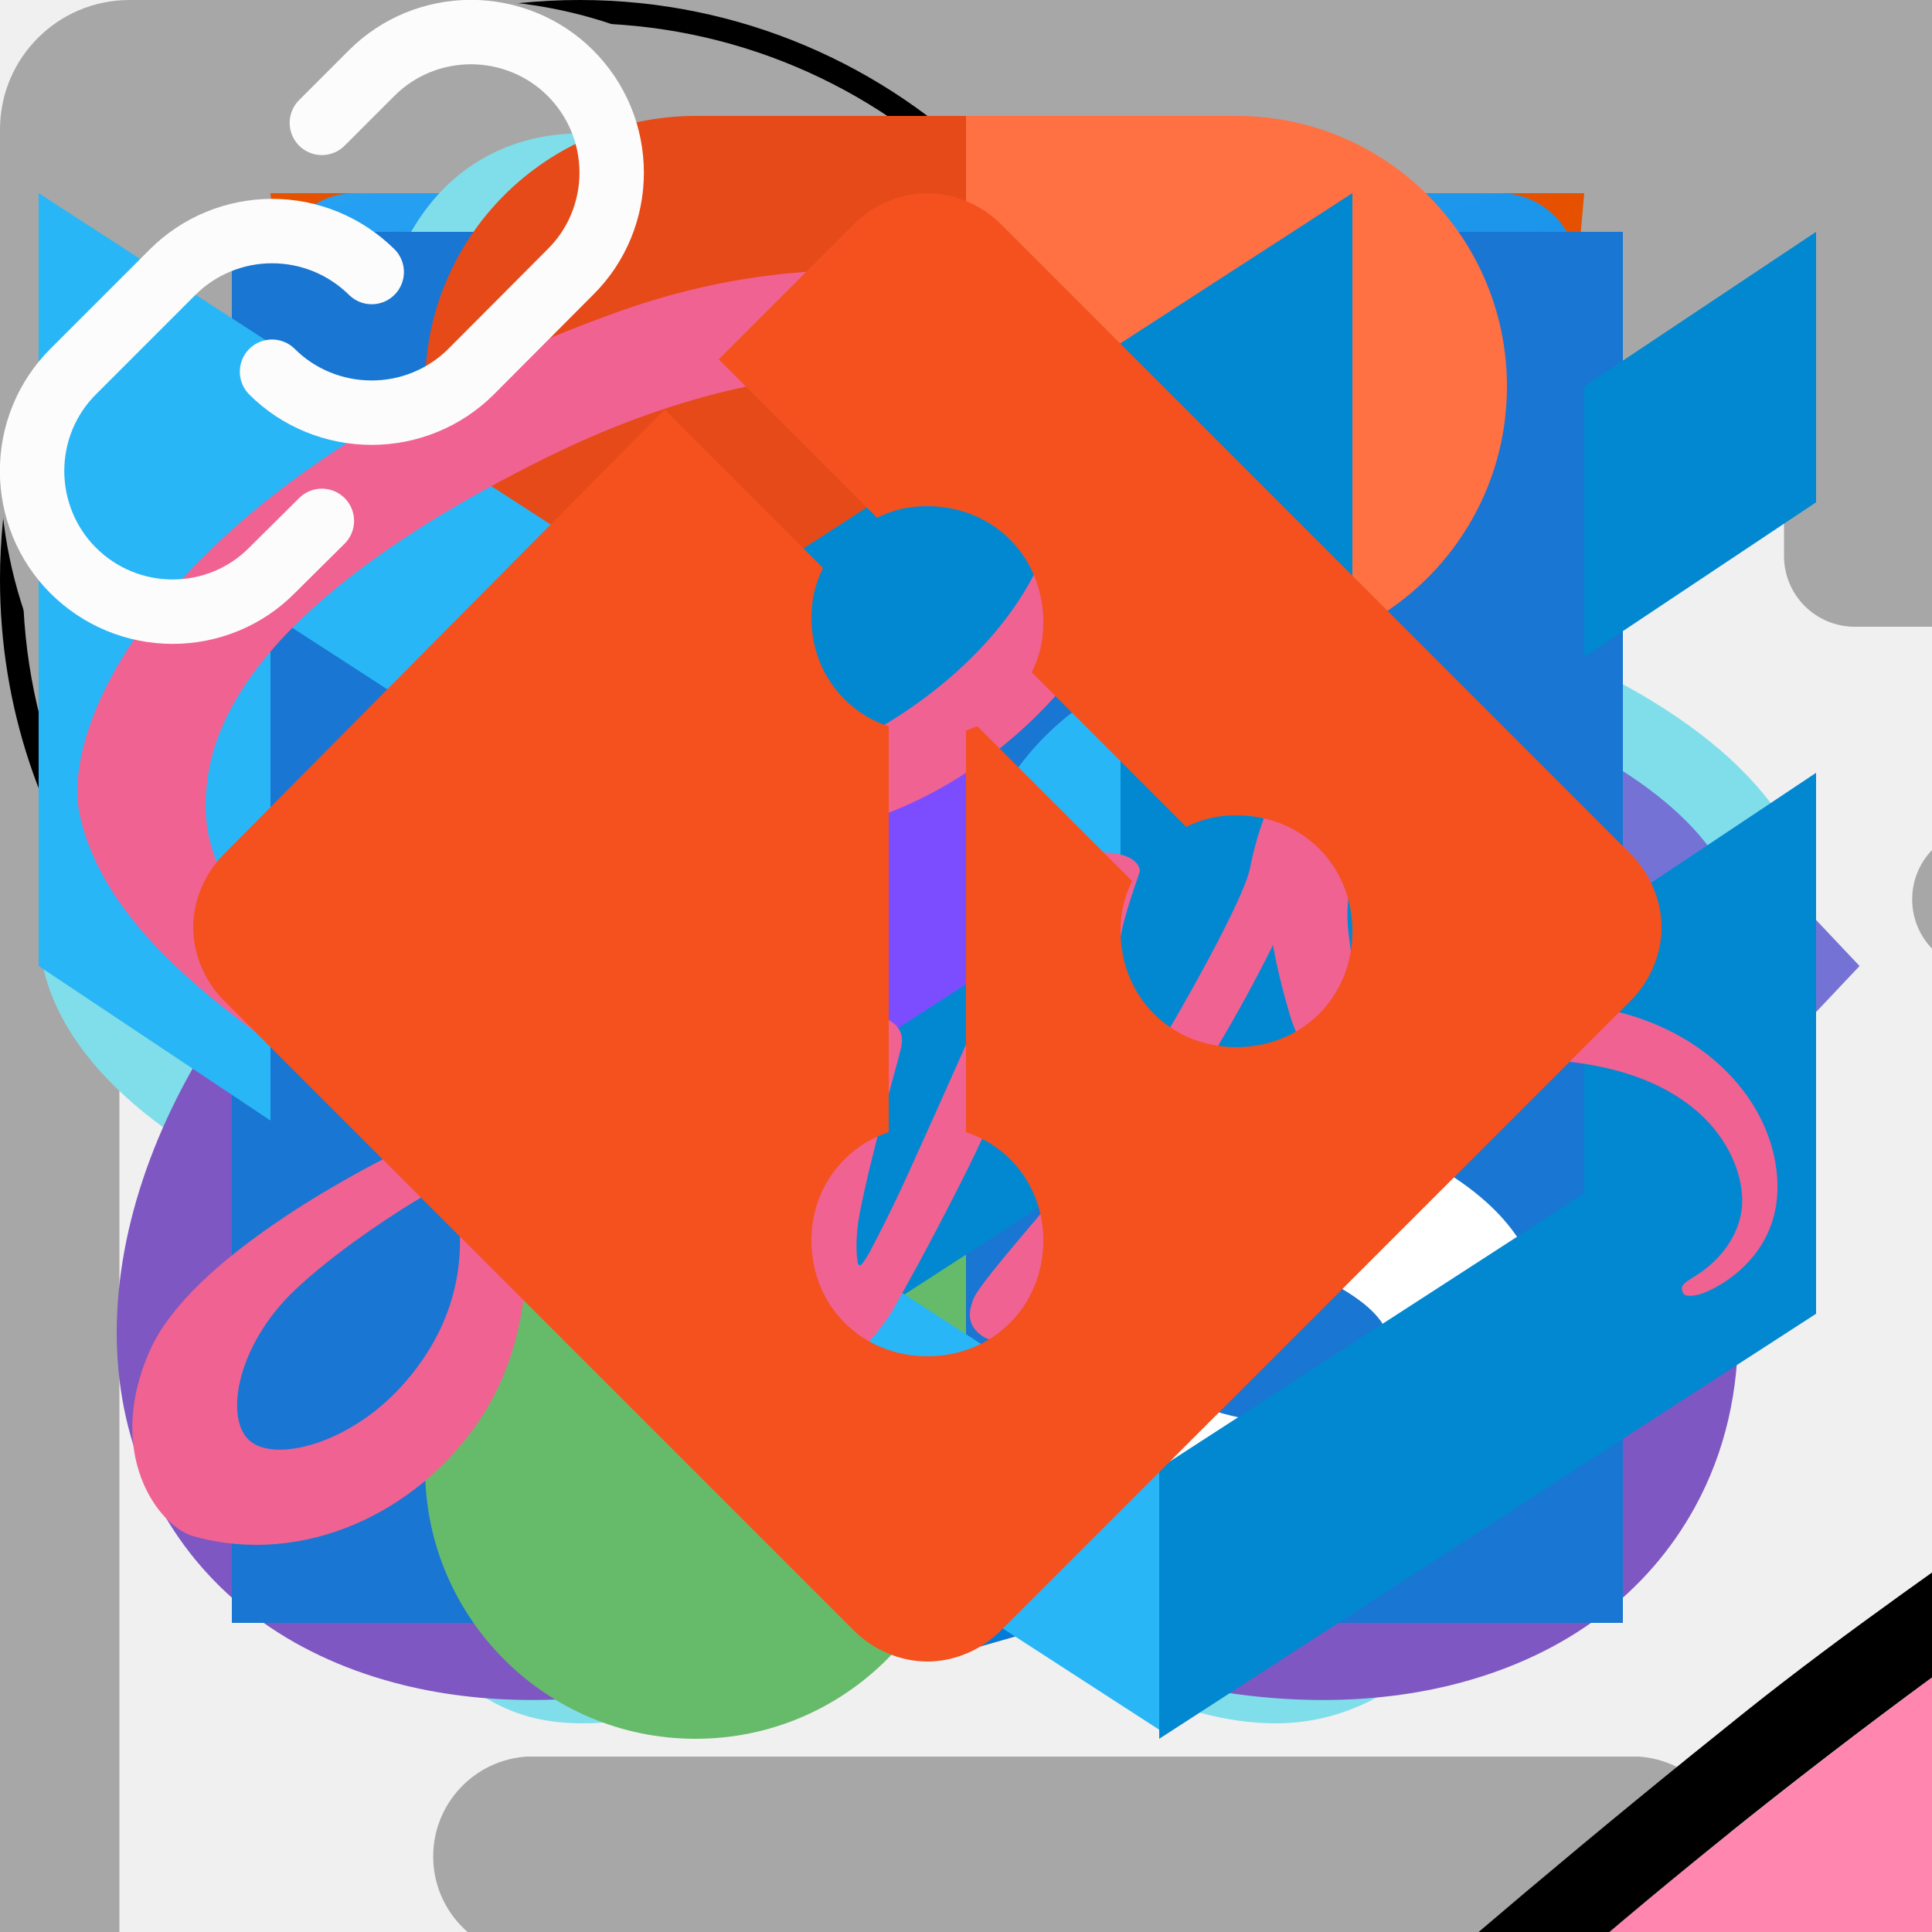
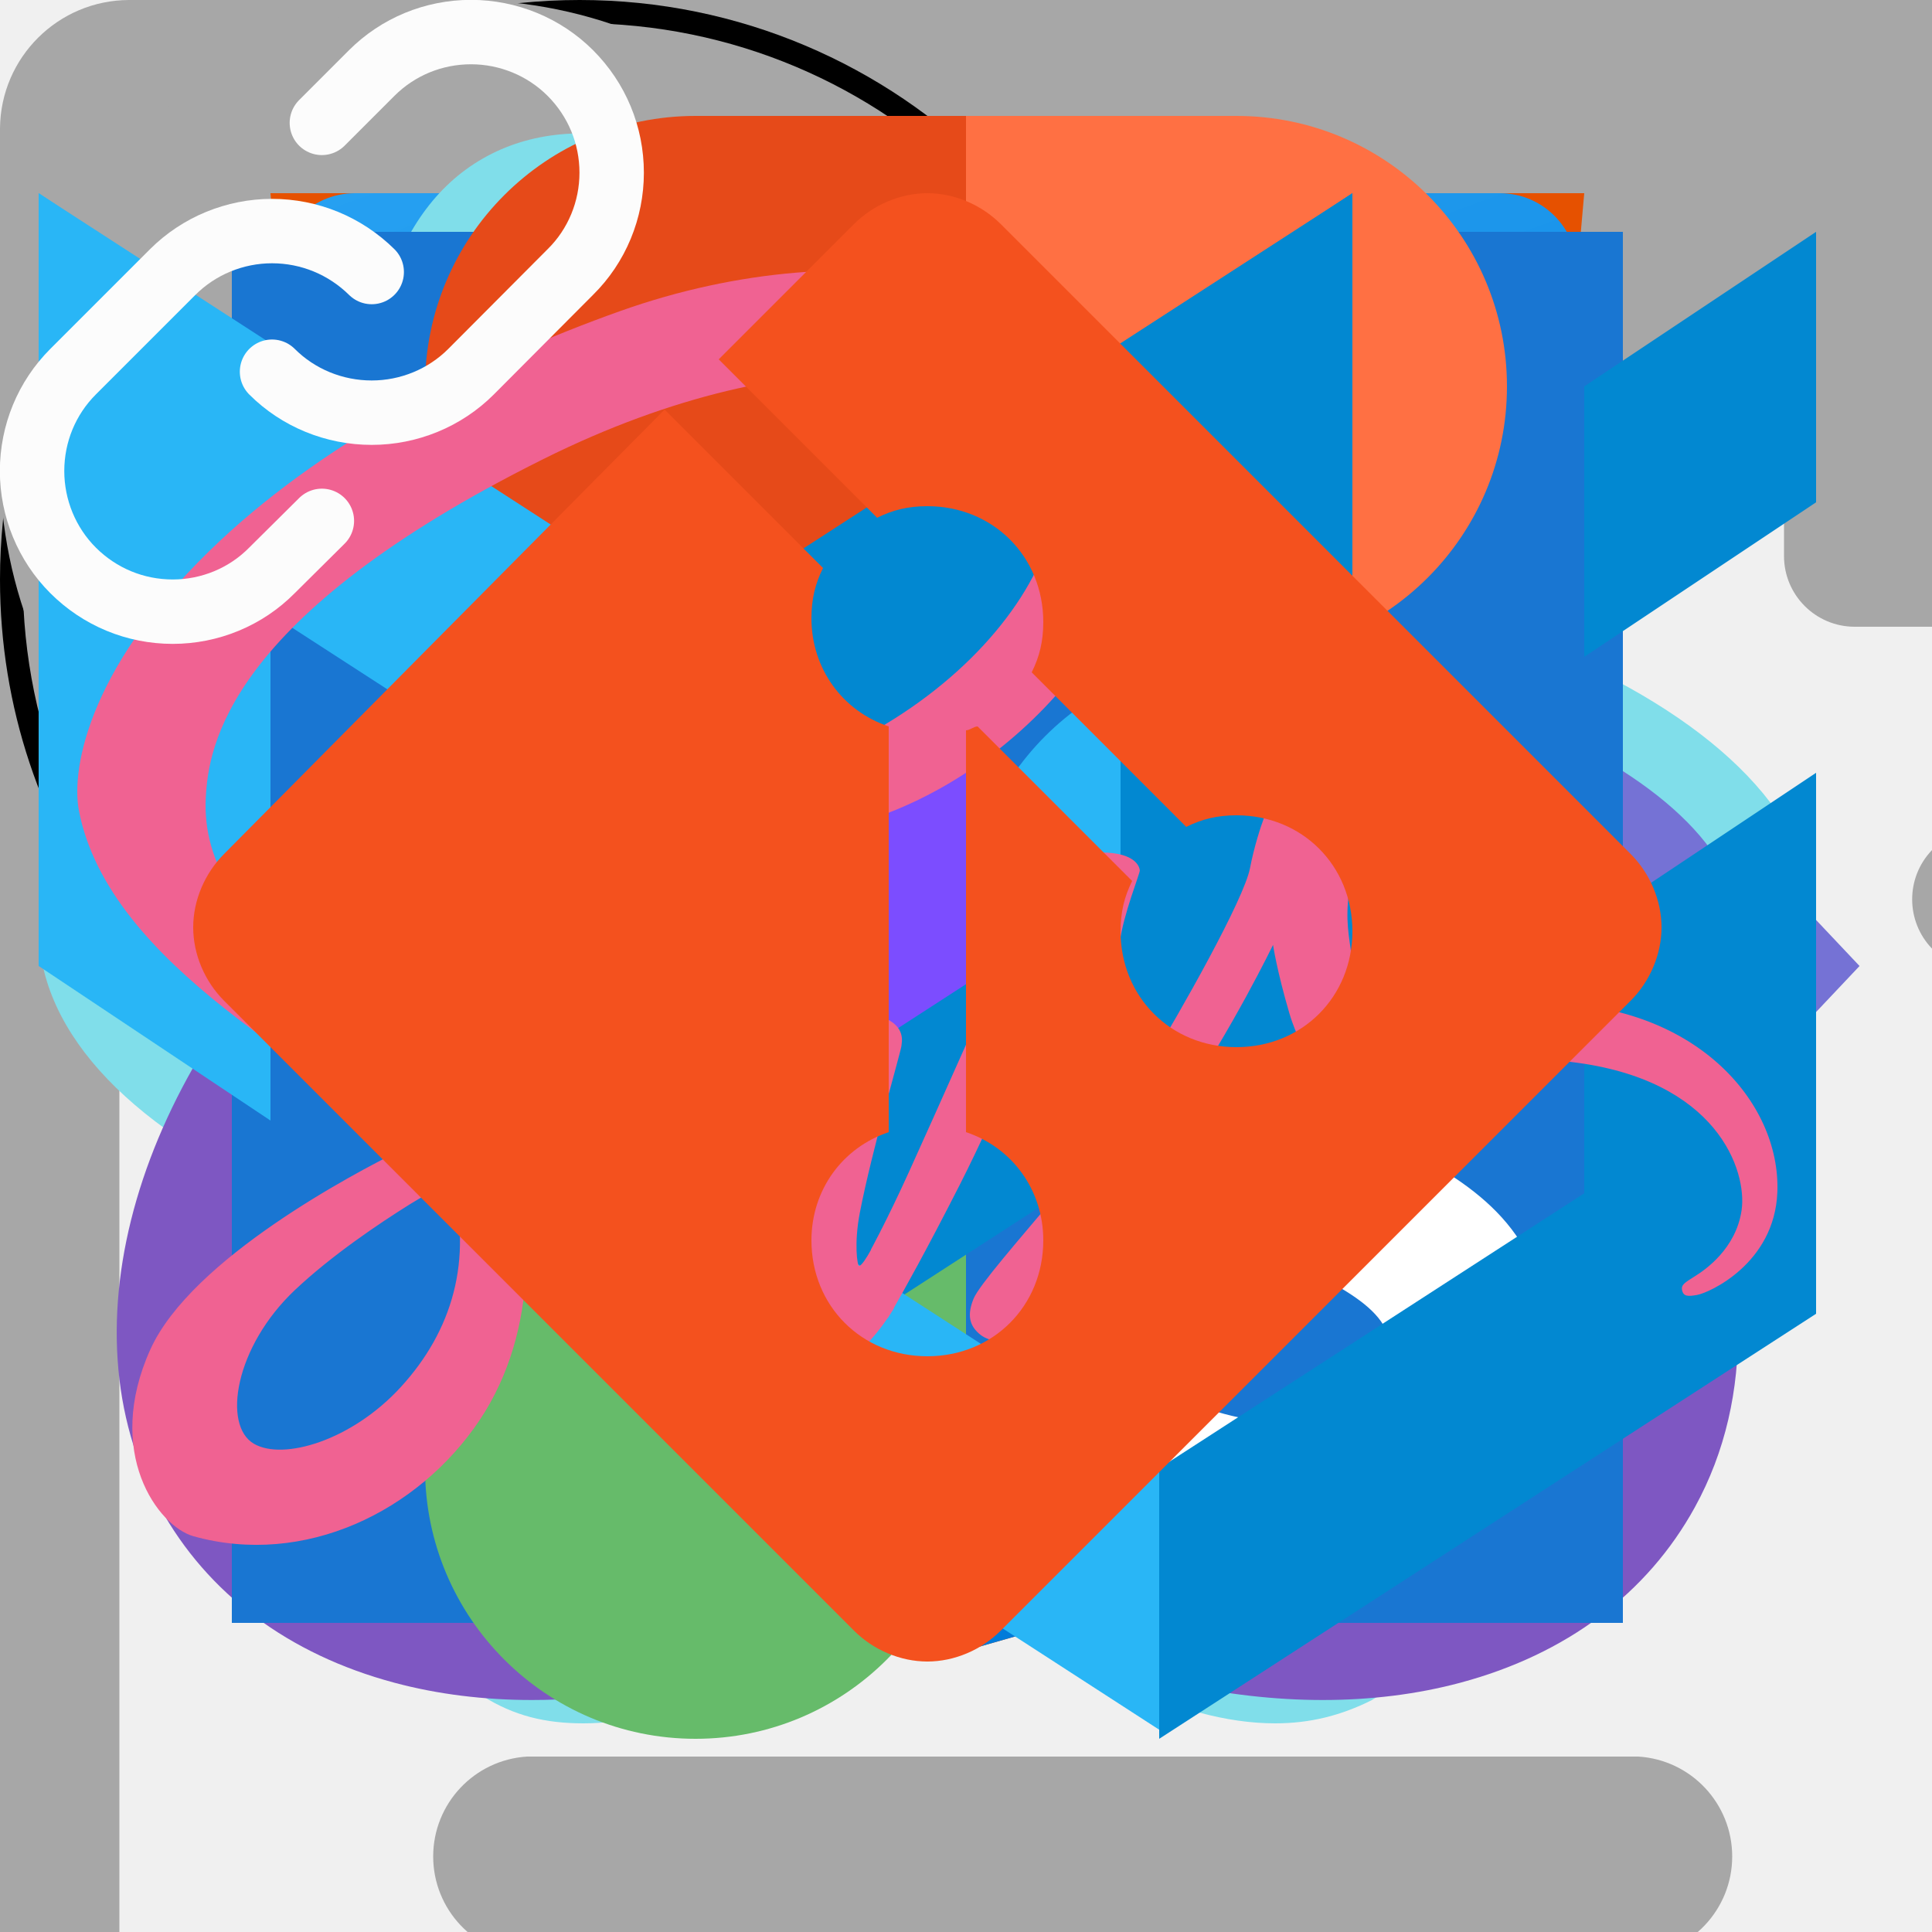
<svg xmlns="http://www.w3.org/2000/svg" width="50" height="50" viewBox="0 0 50 50" fill="none">
  <g id="code">
    <path fill-rule="evenodd" clip-rule="evenodd" d="M18.312 42.065L27.262 6.688L31.438 7.872L22.488 43.312L18.312 42.065Z" fill="#7572D5" />
    <path fill-rule="evenodd" clip-rule="evenodd" d="M13.502 12.688L16.562 15.928L7.995 25L16.562 34.072L13.502 37.312L1.875 25L13.502 12.688Z" fill="#7572D5" />
    <path fill-rule="evenodd" clip-rule="evenodd" d="M36.498 12.688L33.438 15.928L42.005 25L33.438 34.072L36.498 37.312L48.125 25L36.498 12.688Z" fill="#7572D5" />
  </g>
  <g id="logo">
    <path d="M3.34,0h116.2a3.35,3.35,0,0,1,3.34,3.34v77a3.35,3.35,0,0,1-3.34,3.34H3.34A3.35,3.35,0,0,1,0,80.32v-77A3.35,3.35,0,0,1,3.34,0ZM13.49,63.91a2.59,2.59,0,1,1,0-5.17H52.94a2.59,2.59,0,1,1,0,5.17Zm.15-13.28a2.59,2.59,0,0,1,0-5.17H42.4a2.59,2.59,0,0,1,0,5.17ZM13.49,37.4a2.59,2.59,0,1,1,0-5.17H33.85a2.59,2.59,0,0,1,0,5.17Zm0-13.26a2.59,2.59,0,1,1,0-5.17H25.3a2.59,2.59,0,0,1,0,5.17Zm97,26.19v6.44l-13.23,7.5v-7.5l8.52-3.24-8.52-3.2v-7.5l13.23,7.5Zm-22.92,16H82l7-27.11h5.63l-7,27.11Zm-9.41-16-8.53,3.2,8.53,3.24v7.5L65,56.77V50.33l13.24-7.5v7.5Zm5.67-38.68v3.67A1.83,1.83,0,0,1,82,17.15H79a14.43,14.43,0,0,1-1.6,3.5l2,2a1.83,1.83,0,0,1,0,2.58l-2.71,2.71a1.83,1.83,0,0,1-2.58,0l-2.18-2.18a14.43,14.43,0,0,1-3.6,1.35v2.82a1.84,1.84,0,0,1-1.83,1.83H62.63a1.84,1.84,0,0,1-1.83-1.83V26.85a14.2,14.2,0,0,1-3.5-1.59l-2,2a1.82,1.82,0,0,1-2.59,0L50,24.55A1.84,1.84,0,0,1,50,22l2.18-2.17a14.5,14.5,0,0,1-1.35-3.61H48a1.83,1.83,0,0,1-1.83-1.83v-2.7H3.09V70.84a3,3,0,0,0,3,3H116.85a3,3,0,0,0,3-3V11.65Zm-11.42,0H57.62a7.71,7.71,0,0,0-.11,1.28,7.52,7.52,0,0,0,15,0,7.71,7.71,0,0,0-.1-1.28Zm41.79-6.73a2,2,0,1,1-2,2,2,2,0,0,1,2-2Zm-13.44,0a2,2,0,1,1-2,2,2,2,0,0,1,2-2Zm6.72,0a2,2,0,1,1-2,2,2,2,0,0,1,2-2ZM46.29,88.27h30.3c.08,5.24,2.24,9.94,8.09,13.63H38.2c4.71-3.41,8.11-7.54,8.09-13.63Z" fill="#A7A7A7" />
  </g>
  <g id="github">
    <path d="M15 0C6.71 0 0 6.71 0 15C0 21.63 4.29 27.24 10.25 29.23C11 29.36 11.28 28.91 11.28 28.51C11.28 28.16 11.26 26.98 11.26 25.72C7.5 26.41 6.52 24.8 6.22 23.96C6.05 23.53 5.32 22.2 4.68 21.84C4.16 21.56 3.41 20.86 4.66 20.85C5.84 20.83 6.69 21.93 6.97 22.38C8.32 24.65 10.48 24.01 11.34 23.62C11.47 22.64 11.86 21.99 12.3 21.61C8.96 21.24 5.47 19.95 5.47 14.21C5.47 12.58 6.05 11.23 7.01 10.18C6.86 9.8 6.33 8.26 7.16 6.2C7.16 6.2 8.41 5.81 11.28 7.74C12.48 7.4 13.76 7.23 15.03 7.23C16.31 7.23 17.58 7.4 18.78 7.74C21.65 5.79 22.91 6.2 22.91 6.2C23.73 8.26 23.21 9.8 23.06 10.18C24.01 11.23 24.6 12.56 24.6 14.21C24.6 19.96 21.09 21.24 17.75 21.61C18.29 22.08 18.76 22.98 18.76 24.39C18.76 26.39 18.75 28.01 18.75 28.51C18.75 28.91 19.03 29.38 19.78 29.23C22.75 28.22 25.34 26.31 27.17 23.75C29.01 21.2 29.99 18.14 30 15C30 6.71 23.28 0 15 0Z" fill="currentColor" />
  </g>
  <g id="linkedin">
    <defs>
      <clipPath id="clip2_5860">
        <rect rx="-0.5" width="29" height="29" transform="translate(0.5 0.5)" fill="white" fill-opacity="0" />
      </clipPath>
    </defs>
    <rect rx="-0.5" width="29" height="29" transform="translate(0.5 0.5)" fill="#FFFFFF" fill-opacity="0" />
    <g clip-path="url(#clip2_5860)">
      <path d="M15 0.6C7.04 0.6 0.59 7.04 0.59 15C0.59 22.95 7.04 29.4 15 29.4C22.95 29.4 29.4 22.95 29.4 15C29.4 7.04 22.95 0.6 15 0.6ZM11.47 20.96L8.55 20.96L8.55 11.58L11.47 11.58L11.47 20.96ZM9.99 10.43C9.07 10.43 8.48 9.78 8.48 8.97C8.48 8.14 9.09 7.51 10.03 7.51C10.97 7.51 11.55 8.14 11.57 8.97C11.57 9.78 10.97 10.43 9.99 10.43ZM22.12 20.96L19.2 20.96L19.2 15.76C19.2 14.55 18.78 13.73 17.73 13.73C16.92 13.73 16.44 14.29 16.23 14.82C16.15 15.01 16.13 15.28 16.13 15.55L16.13 20.96L13.22 20.96L13.22 14.57C13.22 13.4 13.18 12.42 13.14 11.58L15.67 11.58L15.81 12.88L15.87 12.88C16.25 12.27 17.19 11.37 18.76 11.37C20.68 11.37 22.12 12.65 22.12 15.42L22.12 20.96Z" fill="#A7A7A7" fill-opacity="1" fill-rule="nonzero" />
    </g>
  </g>
  <g id="instagram">
    <path d="M17.25 7.288v1.269c0 .297-.241.539-.538.539h-1.269c-.299 0-.538-.242-.538-.539v-1.269c0-.297.239-.538.538-.538h1.269c.297 0 .538.241.538.538zm-5.25 7.403c1.486 0 2.693-1.205 2.693-2.692s-1.207-2.69-2.693-2.69c-1.487 0-2.691 1.204-2.691 2.691s1.204 2.691 2.691 2.691zm4.261-3.291c.028.196.046.396.046.599 0 2.38-1.928 4.308-4.307 4.308s-4.307-1.928-4.307-4.307c0-.204.018-.403.046-.599.027-.194.066-.383.118-.567h-1.107v5.879c0 .297.241.538.538.538h9.424c.297 0 .538-.241.538-.538v-5.879h-1.107c.05.184.09.373.118.566zm7.739.6c0 6.627-5.373 12-12 12s-12-5.373-12-12 5.373-12 12-12 12 5.373 12 12zm-5-5.385c0-.892-.723-1.615-1.615-1.615h-10.77c-.892 0-1.615.723-1.615 1.615v10.769c0 .893.723 1.616 1.615 1.616h10.77c.892 0 1.615-.723 1.615-1.616v-10.769z" fill="#A7A7A7" fill-opacity="1" fill-rule="nonzero" />
  </g>
  <g id="html">
    <path fill="#E65100" d="M41,5H7l3,34l14,4l14-4L41,5L41,5z" />
    <path fill="#FF6D00" d="M24 8L24 39.9 35.2 36.7 37.7 8z" />
    <path fill="#FFF" d="M24,25v-4h8.6l-0.7,11.5L24,35.1v-4.2l4.1-1.4l0.3-4.5H24z M32.9,17l0.3-4H24v4H32.9z" />
    <path fill="#EEE" d="M24,30.9v4.2l-7.9-2.6L15.7,27h4l0.2,2.5L24,30.9z M19.1,17H24v-4h-9.1l0.7,12H24v-4h-4.6L19.1,17z" />
  </g>
  <g id="css">
    <linearGradient id="TQDriqswrKwPOniLrPT12a_7gdY5qNXaKC0_gr1" x1="16.33" x2="32.293" y1="-2.748" y2="41.109" gradientUnits="userSpaceOnUse">
      <stop offset="0" stop-color="#2aa4f4" />
      <stop offset="1" stop-color="#007ad9" />
    </linearGradient>
    <path fill="url(#TQDriqswrKwPOniLrPT12a_7gdY5qNXaKC0_gr1)" d="M7.192,7.176l2.627,29.77c0.109,1.237,0.97,2.28,2.164,2.621l10.643,3.041 c0.898,0.257,1.849,0.257,2.747,0l10.643-3.041c1.194-0.341,2.055-1.383,2.164-2.621l2.627-29.77C40.911,6.006,39.99,5,38.816,5 H9.184C8.01,5,7.089,6.006,7.192,7.176z" />
    <path fill="#35c1f1" d="M24,8v31.9l9.876-2.822c0.797-0.228,1.371-0.924,1.443-1.749l2.286-26.242 C37.656,8.502,37.196,8,36.609,8H24z" />
    <path fill="#fff" d="M33.1,13H24v4h4.9l-0.3,4H24v4h4.4l-0.3,4.5L24,30.9v4.2l7.9-2.6L32.6,21l0,0L33.1,13z" />
    <path fill="#d6e0e9" d="M24,13v4h-8.9l-0.3-4H24z M19.4,21l0.2,4H24v-4H19.4z M19.8,27h-4l0.3,5.5l7.9,2.6v-4.2l-4.1-1.4 L19.8,27z" />
    <path d="M33.1,13l-0.5,8l-0.7,11.5L24,35.1l-7.9-2.6L15.8,27h4l0.1,2.5l4.1,1.4l4.1-1.4l0.3-4.5H24h-4.4l-0.2-4H24h4.6l0.3-4H24 h-8.9l-0.3-4H24H33.1 M34.164,12H33.1H24h-9.2h-1.078l0.081,1.075l0.3,4L14.172,18H15.1H24h3.822l-0.15,2H24h-4.6h-1.051 l0.052,1.05l0.2,4L18.649,26H15.8h-1.056l0.058,1.054l0.3,5.5l0.037,0.682l0.649,0.214l7.9,2.6L24,36.153l0.313-0.103l7.9-2.6 l0.644-0.212l0.041-0.677l0.7-11.5l0.5-7.998L34.164,12L34.164,12z M20.761,26H24h3.331l-0.185,2.769L24,29.843l-3.128-1.068 l-0.073-1.815L20.761,26L20.761,26z" opacity=".05" />
    <path d="M33.1,13l-0.5,8l-0.7,11.5L24,35.1l-7.9-2.6L15.8,27h4l0.1,2.5l4.1,1.4l4.1-1.4l0.3-4.5H24h-4.4l-0.2-4H24h4.6l0.3-4H24 h-8.9l-0.3-4H24H33.1 M33.632,12.5H33.1H24h-9.2h-0.539l0.04,0.537l0.3,4l0.035,0.463H15.1H24h4.361l-0.225,3H24h-4.6h-0.526 l0.026,0.525l0.2,4l0.024,0.475H19.6H24h3.866l-0.242,3.634L24,30.372l-3.614-1.234L20.3,26.98L20.28,26.5H19.8h-4h-0.528 l0.029,0.527l0.3,5.5l0.019,0.341l0.324,0.107l7.9,2.6L24,35.626l0.156-0.051l7.9-2.6l0.322-0.106l0.021-0.339l0.7-11.5l0.5-7.999 L33.632,12.5L33.632,12.5z" opacity=".07" />
  </g>
  <g id="js">
    <path fill="#f7df1e" d="M6,42V6h36v36H6z" />
    <path fill="#000001" d="M29.538,32.947c0.692,1.124,1.444,2.201,3.037,2.201c1.338,0,2.04-0.665,2.04-1.585 c0-1.101-0.726-1.492-2.198-2.133l-0.807-0.344c-2.329-0.988-3.878-2.226-3.878-4.841c0-2.41,1.845-4.244,4.728-4.244 c2.053,0,3.528,0.711,4.592,2.573l-2.514,1.607c-0.553-0.988-1.151-1.377-2.078-1.377c-0.946,0-1.545,0.597-1.545,1.377 c0,0.964,0.6,1.354,1.985,1.951l0.807,0.344C36.452,29.645,38,30.839,38,33.523C38,36.415,35.716,38,32.65,38 c-2.999,0-4.702-1.505-5.65-3.368L29.538,32.947z M17.952,33.029c0.506,0.906,1.275,1.603,2.381,1.603 c1.058,0,1.667-0.418,1.667-2.043V22h3.333v11.101c0,3.367-1.953,4.899-4.805,4.899c-2.577,0-4.437-1.746-5.195-3.368 L17.952,33.029z" />
  </g>
  <g id="react">
    <path fill="#80deea" d="M24,34C11.1,34,1,29.6,1,24c0-5.6,10.1-10,23-10c12.9,0,23,4.4,23,10C47,29.6,36.9,34,24,34z M24,16 c-12.6,0-21,4.1-21,8c0,3.9,8.4,8,21,8s21-4.1,21-8C45,20.1,36.6,16,24,16z" />
    <path fill="#80deea" d="M15.1,44.6c-1,0-1.8-0.2-2.6-0.7C7.6,41.1,8.9,30.2,15.3,19l0,0c3-5.2,6.7-9.6,10.3-12.4c3.9-3,7.4-3.9,9.8-2.5 c2.5,1.4,3.4,4.9,2.8,9.8c-0.6,4.6-2.6,10-5.6,15.2c-3,5.2-6.7,9.6-10.3,12.4C19.7,43.5,17.2,44.6,15.1,44.6z M32.9,5.4 c-1.6,0-3.7,0.9-6,2.7c-3.4,2.7-6.9,6.9-9.8,11.9l0,0c-6.3,10.9-6.9,20.3-3.6,22.2c1.7,1,4.5,0.1,7.6-2.3c3.4-2.7,6.9-6.9,9.8-11.9 c2.9-5,4.8-10.1,5.4-14.4c0.5-4-0.1-6.8-1.8-7.8C34,5.6,33.5,5.4,32.9,5.4z" />
    <path fill="#80deea" d="M33,44.6c-5,0-12.2-6.1-17.6-15.6C8.9,17.8,7.6,6.9,12.5,4.1l0,0C17.4,1.3,26.2,7.8,32.7,19 c3,5.2,5,10.6,5.6,15.2c0.7,4.9-0.3,8.3-2.8,9.8C34.7,44.4,33.9,44.6,33,44.6z M13.5,5.8c-3.3,1.9-2.7,11.3,3.6,22.2 c6.3,10.9,14.1,16.1,17.4,14.2c1.7-1,2.3-3.8,1.8-7.8c-0.6-4.3-2.5-9.4-5.4-14.4C24.6,9.1,16.8,3.9,13.5,5.8L13.5,5.8z" />
    <circle cx="24" cy="24" r="4" fill="#80deea" />
  </g>
  <g id="redux">
    <path fill="#7e57c2" d="M23,4c-6.617,0-12,7.27-12,16.205c0,4.834,1.582,9.169,4.078,12.136C15.03,32.554,15,32.773,15,33 c0,1.657,1.343,3,3,3s3-1.343,3-3s-1.343-3-3-3c-0.315,0-0.612,0.062-0.897,0.152C15.206,27.731,14,24.175,14,20.205 C14,12.924,18.037,7,23,7c3.837,0,7.111,3.547,8.404,8.518c1.122,0.346,2.237,0.782,3.33,1.308C33.579,9.508,28.759,4,23,4z" />
    <path fill="#7e57c2" d="M35.507,20.084c-3.947-2.392-8.374-3.442-12.182-2.959C22.775,16.444,21.943,16,21,16 c-1.657,0-3,1.343-3,3s1.343,3,3,3c1.272,0,2.353-0.795,2.789-1.912c3.118-0.379,6.812,0.531,10.163,2.563 c6.403,3.881,9.67,10.569,7.282,14.911c-0.827,1.504-2.286,2.572-4.218,3.09c-2.286,0.611-5.007,0.394-7.727-0.528 c-0.839,0.772-1.749,1.498-2.725,2.168c2.552,1.117,5.196,1.704,7.669,1.704c1.24,0,2.438-0.147,3.559-0.447 c2.741-0.733,4.841-2.304,6.071-4.542C47.016,33.276,43.267,24.787,35.507,20.084z" />
    <path fill="#7e57c2" d="M35,28.992C35,27.34,33.657,26,32,26s-3,1.34-3,2.992c0,0.669,0.228,1.281,0.6,1.779 c-1.279,2.802-3.744,5.567-7.062,7.578c-3.865,2.344-8.185,3.202-11.555,2.302c-1.932-0.518-3.391-1.586-4.218-3.09 c-1.702-3.094-0.521-7.376,2.61-10.988c-0.323-1.144-0.562-2.34-0.706-3.575c-5.07,4.797-7.109,11.323-4.532,16.009 c1.23,2.238,3.33,3.809,6.071,4.542c1.121,0.3,2.318,0.447,3.559,0.447c3.346,0,7.007-1.068,10.326-3.08 c3.836-2.325,6.683-5.577,8.209-8.962C33.815,31.801,35,30.541,35,28.992z" />
  </g>
  <g id="bootstrap">
    <path fill="#673ab7" d="M42,37c0,2.762-2.238,5-5,5H11c-2.761,0-5-2.238-5-5V11c0-2.762,2.239-5,5-5h26c2.762,0,5,2.238,5,5 V37z" />
    <path fill="#fff" d="M33.03,25.6c-0.65-0.9-1.59-1.52-2.8-1.85c0,0,1.02-0.37,1.94-1.75c0.55-0.88,0.83-1.94,0.83-3.18 c0-2.15-0.78-3.8-2.34-4.93C29.1,12.76,27.34,12,24.35,12H15v24h10.43c2.83-0.02,4.96-0.63,6.41-1.8c1.44-1.19,2.16-2.95,2.16-5.3 C34,27.6,33.68,26.5,33.03,25.6z M21,16c0,0,4.17,0,4.25,0c1.52,0,2.75,1.23,2.75,2.75c0,1.52-1.23,2.75-2.75,2.75 c-0.08,0-4.25,0-4.25,0V16z M26,32h-5v-6h5c1.66,0,3,1.34,3,3C29,30.66,27.66,32,26,32z" />
  </g>
-   <g id="styledcomponents">
-     <defs>
-       <clipPath id="clip1_3263">
-         <rect id="icon" rx="-0.234" width="119.531" height="119.531" transform="translate(0.234375 0.234375)" fill="white" fill-opacity="0" />
-       </clipPath>
-     </defs>
-     <rect id="icon" rx="-0.234" width="119.531" height="119.531" transform="translate(0.234375 0.234375)" fill="#FFFFFF" fill-opacity="0" />
-     <g clip-path="url(#clip1_3263)">
-       <path id="Vector" d="M68.76 118.27C68.94 117.87 69.4 117.58 69.73 117.24C74.76 111.96 79.84 106.73 84.81 101.39C86.36 99.95 87.56 98.18 88.31 96.2C89.07 94.22 89.36 92.1 89.15 89.99C89 89.09 88.79 88.2 88.54 87.32C87.18 88.6 85.92 89.77 84.66 90.95C82.68 92.79 80.72 94.63 78.73 96.44C77.56 97.64 76.05 98.45 74.41 98.77C72.77 99.09 71.06 98.9 69.53 98.24C67.97 97.67 66.62 96.65 65.64 95.32C64.66 93.98 64.09 92.39 64 90.74C63.96 90.52 63.89 90.32 63.82 90.11C62.3 91.4 60.86 92.58 59.42 93.8L29.58 119.08C29.38 119.26 29.15 119.47 28.96 119.65L68.74 119.65L68.68 119.61C68.47 119.46 68.58 118.67 68.76 118.27Z" fill="#FFCEBF" fill-opacity="1" fill-rule="nonzero" />
-       <path id="Vector" d="M27.14 118.27C27.49 117.81 27.92 117.41 28.4 117.09L69.69 82.06C72.51 79.67 75.32 77.26 78.11 74.85C78.45 74.61 78.72 74.27 78.89 73.89C79.55 70.98 79.65 67.97 79.17 65.02C78.74 65.32 78.51 65.45 78.31 65.66C74.93 68.69 71.56 71.74 68.17 74.74C67.04 75.88 65.58 76.62 64.01 76.88C62.43 77.13 60.81 76.88 59.39 76.15C57.94 75.47 56.72 74.37 55.9 72.99C55.07 71.61 54.68 70.02 54.76 68.41L54.76 67.02C54.14 67.48 53.69 67.78 53.26 68.12C36.73 81.36 20.21 94.58 3.69 107.79C2.94 108.39 2.05 109.72 1.08 108.43C0.1 107.14 1.59 106.61 2.34 106.01C19.95 91.87 37.57 77.75 55.2 63.65C58.07 61.34 58.26 60.38 56.39 56.73L55.28 57.77C52.22 60.61 49.13 63.41 46.12 66.3C44.89 67.49 43.34 68.31 41.66 68.66C39.99 69.01 38.24 68.88 36.64 68.28C35.03 67.68 33.63 66.64 32.59 65.27C31.55 63.91 30.91 62.28 30.76 60.57C30.19 61 29.7 61.31 29.23 61.68L3.09 81.94C2.64 82.38 2.13 82.75 1.56 83.04C1.14 83.17 0.69 83.15 0.28 82.98L0.28 119.67L27.09 119.67C26.99 119.45 26.94 119.21 26.95 118.96C26.96 118.72 27.02 118.49 27.14 118.27Z" fill="#FFCEBF" fill-opacity="1" fill-rule="nonzero" />
-       <path id="Vector" d="M99.56 1.82C98.83 4.2 98.12 6.59 97.49 9.01C96.9 10.71 96.97 12.58 97.68 14.23C98.39 15.89 99.7 17.22 101.34 17.96C106.37 20.61 112.04 21.79 117.7 21.39L117.7 2.22C117.64 1.8 117.66 1.37 117.77 0.96C117.89 0.73 118.04 0.52 118.22 0.32L99.54 0.32C99.83 0.66 99.73 1.25 99.56 1.82Z" fill="#FF6196" fill-opacity="1" fill-rule="nonzero" />
-       <path id="Vector" d="M62.05 42.99C61.96 45.13 61.21 47.19 59.9 48.89C55.24 54.91 49.88 60.37 43.94 65.14C42.98 66.03 41.76 66.59 40.47 66.74C39.17 66.89 37.86 66.63 36.72 66C35.59 65.51 34.63 64.69 33.98 63.64C33.34 62.59 33.03 61.36 33.11 60.13C33.25 58.62 33.87 57.2 34.9 56.08C41.54 49.74 48.74 44.01 56.4 38.96C56.9 38.57 57.52 38.34 58.16 38.32C58.79 38.29 59.42 38.47 59.96 38.82C60.65 39.25 61.22 39.87 61.59 40.61C61.96 41.35 62.12 42.17 62.05 42.99Z" fill="#FF87AF" fill-opacity="1" fill-rule="nonzero" />
-       <path id="Vector" d="M56.91 68.97C56.81 68.02 56.93 67.06 57.26 66.17C57.6 65.28 58.13 64.47 58.83 63.82C65.33 57.82 72.31 52.36 79.7 47.48C79.92 47.34 80.12 47.2 80.37 47.05C81.01 46.59 81.8 46.35 82.59 46.38C83.39 46.41 84.15 46.7 84.76 47.2C85.35 47.71 85.77 48.38 85.96 49.13C86.14 49.89 86.09 50.68 85.8 51.4C84.86 54.51 83.14 57.33 80.79 59.58C76.03 64.27 71.17 68.87 66.22 73.37C65.48 74.14 64.5 74.64 63.44 74.79C62.38 74.94 61.31 74.73 60.38 74.2C59.4 73.69 58.57 72.94 57.97 72.03C57.36 71.11 57 70.06 56.91 68.97Z" fill="#FF87AF" fill-opacity="1" fill-rule="nonzero" />
-       <path id="Vector" d="M87.83 71.8C86.63 73.08 85.4 74.31 84.24 75.62C83.9 76.13 83.61 76.68 83.39 77.25C84.02 77.44 84.76 77.94 85.28 77.76C87.89 76.88 90.45 75.83 93.32 74.72C92.7 76.16 92.23 77.49 91.56 78.7C88.83 83.3 85.4 87.45 81.4 91.01C79.88 92.48 78.3 93.88 76.67 95.22C75.8 95.93 74.76 96.41 73.65 96.6C72.53 96.78 71.39 96.67 70.34 96.26C69.29 95.86 68.36 95.19 67.65 94.31C66.95 93.44 66.49 92.39 66.32 91.27C66.25 90.65 66.3 90.03 66.48 89.43C66.65 88.83 66.95 88.27 67.34 87.79C73.17 81.46 79.83 75.95 87.15 71.41C87.24 71.37 87.33 71.35 87.43 71.35L87.83 71.8Z" fill="#FF87AF" fill-opacity="1" fill-rule="nonzero" />
-       <path id="Vector" d="M97.67 54.73L105 22.16L110.14 23.37L107.49 31.43C105.01 38.92 102.51 46.42 100.09 53.93C99.62 55.32 99 55.58 97.67 54.73Z" fill="#FF6196" fill-opacity="1" fill-rule="nonzero" />
-       <path id="Vector" d="M89.38 73.88C90.16 70.92 90.93 68.18 91.58 65.42C92.21 62.73 93.42 60.22 95.12 58.04C96.16 56.67 97.33 57.22 98.53 57.51C99.63 57.78 99.91 58.59 99.96 59.66C100.13 62.6 99.24 65.5 97.44 67.83C95.3 70.48 92.53 72.56 89.38 73.88Z" fill="#FF6196" fill-opacity="1" fill-rule="nonzero" />
-       <path id="Vector" d="M119.94 3.83C120 2.88 119.98 1.92 119.87 0.97C119.78 0.71 119.6 0.48 119.37 0.32C119.18 0.17 118.96 0.06 118.72 0C118.58 -0.02 118.39 0.12 118.2 0.32C118.03 0.51 117.87 0.73 117.75 0.96C117.65 1.37 117.62 1.8 117.69 2.22L117.69 21.38C112.02 21.78 106.35 20.6 101.32 17.95C99.68 17.21 98.37 15.88 97.66 14.22C96.95 12.57 96.88 10.7 97.47 9C98.11 6.59 98.81 4.19 99.54 1.81C99.71 1.24 99.81 0.65 99.54 0.32C99.39 0.15 99.18 0.06 98.96 0.04C98.68 0.05 98.41 0.14 98.18 0.32C97.86 0.51 97.61 0.79 97.45 1.13C96.59 3.7 95.84 6.3 95.18 8.92C94.94 9.95 94.87 11.02 94.99 12.08C95.15 13.99 95.86 15.81 97.03 17.33C98.21 18.85 99.79 20 101.59 20.65C102.4 20.99 102.88 21.32 102.65 22.39C102.34 23.74 102.04 25.1 101.73 26.46C99.63 35.66 97.54 44.87 95.46 54.08C95.4 54.49 95.22 54.88 94.94 55.18C93.57 56.27 92.42 57.61 91.55 59.13C90.44 61.13 89.68 63.3 89.28 65.55C89.21 66.27 88.95 66.96 88.53 67.55C88.11 68.14 87.55 68.61 86.89 68.92C85.1 69.82 83.46 70.99 81.48 72.21C81.61 69.82 81.59 67.43 81.4 65.05C81.25 64.32 81.28 63.56 81.5 62.84C81.71 62.12 82.09 61.47 82.62 60.93C85.23 58.35 87.1 55.1 88.01 51.53C88.28 50.71 88.36 49.83 88.23 48.97C88.1 48.11 87.77 47.29 87.27 46.58C86.76 45.87 86.1 45.29 85.33 44.89C84.56 44.48 83.7 44.26 82.83 44.25C81.42 44.23 80.04 44.63 78.85 45.38C74.76 48.17 70.75 51.07 66.8 54.06C64.46 55.83 62.25 57.78 59.98 59.63C59.88 59.53 59.8 59.41 59.73 59.28C59.68 58.97 59.6 58.66 59.47 58.37C57.58 55.44 58.89 53.31 60.95 51.12C63.1 48.87 64.29 45.87 64.26 42.76C64.33 41.17 63.83 39.61 62.86 38.36C62.34 37.72 61.7 37.2 60.98 36.8C59.96 36.24 58.79 36.01 57.62 36.13C56.46 36.26 55.37 36.73 54.48 37.5L53.29 38.36C50.56 40.31 47.79 42.21 45.17 44.3C41.33 47.37 37.58 50.53 33.91 53.79C32.2 55.3 30.95 57.37 29.17 58.78C19.9 66.1 10.52 73.29 1.19 80.53C0.87 80.72 0.57 80.95 0.31 81.22C0.28 81.26 0.26 81.3 0.24 81.34C0.04 81.8 -0.12 82.56 0.11 82.84C0.16 82.9 0.23 82.95 0.31 82.98C0.72 83.15 1.17 83.17 1.59 83.04C2.15 82.75 2.67 82.38 3.12 81.94L29.26 61.68C29.73 61.31 30.22 60.98 30.79 60.57C30.94 62.28 31.58 63.91 32.62 65.27C33.66 66.63 35.06 67.68 36.67 68.27C38.27 68.87 40.02 69.01 41.69 68.66C43.37 68.31 44.92 67.49 46.15 66.3C49.15 63.41 52.25 60.61 55.31 57.77L56.42 56.72C58.29 60.38 58.1 61.34 55.23 63.64C37.58 77.76 19.95 91.88 2.34 106.01C1.59 106.61 0.1 107.15 1.08 108.43C2.05 109.71 2.94 108.39 3.69 107.79C20.22 94.59 36.74 81.37 53.24 68.14C53.67 67.8 54.12 67.49 54.74 67.04L54.74 68.43C54.66 70.03 55.05 71.62 55.88 73C56.7 74.38 57.92 75.48 59.37 76.17C60.8 76.89 62.41 77.15 63.99 76.89C65.57 76.64 67.02 75.89 68.15 74.76C71.55 71.76 74.91 68.7 78.29 65.67C78.51 65.48 78.75 65.34 79.15 65.04C79.63 67.98 79.54 70.99 78.87 73.9C78.7 74.29 78.43 74.62 78.09 74.86C75.3 77.28 72.49 79.68 69.68 82.07L28.4 117.11C27.92 117.43 27.49 117.83 27.14 118.29C27.03 118.5 26.96 118.74 26.95 118.97C26.94 119.21 26.99 119.45 27.09 119.67C27.28 119.81 27.5 119.91 27.74 119.96C27.98 120.01 28.22 120 28.46 119.94C28.64 119.88 28.81 119.79 28.96 119.66C29.17 119.49 29.38 119.27 29.58 119.09L59.41 93.81C60.85 92.59 62.3 91.39 63.81 90.13C63.89 90.33 63.95 90.54 64 90.75C64.08 92.41 64.65 94 65.63 95.33C66.62 96.66 67.97 97.68 69.52 98.25C71.06 98.92 72.76 99.1 74.4 98.78C76.05 98.46 77.56 97.65 78.73 96.45C80.72 94.64 82.68 92.8 84.65 90.97C85.94 89.79 87.18 88.6 88.53 87.33C88.78 88.21 88.99 89.1 89.15 90.01C89.34 92.1 89.05 94.22 88.3 96.19C87.55 98.16 86.35 99.93 84.8 101.36C79.83 106.71 74.76 111.94 69.72 117.21C69.39 117.56 68.94 117.84 68.76 118.25C68.58 118.65 68.46 119.45 68.67 119.62L68.73 119.66C69.18 119.88 69.69 119.95 70.18 119.88C70.32 119.85 70.44 119.77 70.53 119.66C70.65 119.54 70.77 119.38 70.88 119.27C74.96 115.05 79.06 110.85 83.11 106.61C84.75 104.95 86.28 103.2 87.71 101.37C89.58 99.3 90.82 96.74 91.28 94C91.74 91.25 91.41 88.43 90.33 85.87C90.21 85.3 90.33 84.7 90.65 84.22C90.92 83.74 91.23 83.27 91.55 82.81C92.56 81.49 93.41 80.05 94.06 78.52C95.33 74.77 97.28 71.28 99.8 68.24C100.96 66.76 101.76 65.04 102.14 63.2C102.51 61.36 102.44 59.46 101.95 57.66C101.77 56.97 101.77 56.25 101.95 55.56C104.11 48.85 106.35 42.15 108.56 35.45L111.51 26.48L112.43 23.71C114.37 23.71 116.21 23.67 118.03 23.71C119.55 23.75 120.01 23.04 120 21.57C119.91 15.65 119.94 9.74 119.94 3.83ZM43.93 65.14C42.97 66.03 41.76 66.59 40.46 66.74C39.17 66.89 37.86 66.63 36.72 66C35.58 65.51 34.63 64.69 33.98 63.64C33.33 62.59 33.03 61.36 33.1 60.13C33.24 58.62 33.87 57.2 34.89 56.08C41.53 49.74 48.73 44.01 56.4 38.96C56.82 38.67 57.29 38.46 57.79 38.36C58.13 38.3 58.48 38.3 58.81 38.36C59.22 38.44 59.6 38.6 59.95 38.82C60.65 39.25 61.22 39.87 61.59 40.61C61.96 41.35 62.11 42.18 62.04 43C61.95 45.14 61.2 47.2 59.9 48.89C55.23 54.92 49.87 60.37 43.93 65.14ZM66.22 73.4C65.47 74.17 64.49 74.67 63.43 74.82C62.38 74.97 61.3 74.76 60.37 74.23C59.39 73.72 58.56 72.97 57.96 72.05C57.35 71.14 56.98 70.08 56.9 68.98C56.8 68.04 56.92 67.08 57.25 66.19C57.59 65.29 58.12 64.49 58.82 63.84C65.32 57.84 72.3 52.38 79.69 47.5C79.91 47.36 80.12 47.22 80.36 47.07C81.01 46.61 81.79 46.37 82.58 46.4C83.38 46.42 84.14 46.71 84.75 47.22C85.35 47.72 85.76 48.4 85.95 49.15C86.14 49.91 86.08 50.7 85.79 51.42C84.86 54.53 83.13 57.35 80.78 59.59C76.06 64.32 71.14 68.86 66.22 73.39L66.22 73.4ZM91.55 78.72C88.81 83.31 85.39 87.46 81.4 91.01C79.88 92.48 78.3 93.88 76.67 95.22C75.8 95.94 74.76 96.41 73.65 96.6C72.53 96.78 71.39 96.67 70.34 96.27C69.29 95.86 68.36 95.19 67.65 94.31C66.95 93.44 66.49 92.39 66.32 91.27C66.25 90.65 66.3 90.03 66.48 89.43C66.65 88.83 66.95 88.27 67.34 87.79C73.17 81.46 79.83 75.95 87.15 71.41C87.24 71.37 87.33 71.35 87.43 71.35L87.86 71.78C86.66 73.07 85.42 74.29 84.27 75.61C83.92 76.12 83.63 76.66 83.41 77.24C84.05 77.42 84.79 77.92 85.3 77.75C87.37 77.05 89.41 76.25 91.59 75.39L93.35 74.7C92.69 76.16 92.22 77.49 91.55 78.71L91.55 78.72ZM97.43 67.86C95.83 69.89 93.83 71.58 91.55 72.8C90.84 73.19 90.12 73.56 89.37 73.9C90.14 70.98 90.9 68.28 91.55 65.55L91.57 65.43C92.21 62.75 93.41 60.23 95.11 58.06C96.15 56.69 97.32 57.24 98.52 57.53C99.62 57.8 99.9 58.61 99.95 59.67C100.12 62.61 99.23 65.51 97.44 67.84L97.43 67.86ZM107.46 31.44C104.98 38.93 102.47 46.43 100.06 53.94C99.6 55.35 98.98 55.61 97.65 54.76L104.01 26.51L104.98 22.17L110.13 23.37L109.09 26.51L107.46 31.44Z" fill="#000000" fill-opacity="1" fill-rule="nonzero" />
-     </g>
-   </g>
  <g id="typescript">
    <rect width="36" height="36" x="6" y="6" fill="#1976d2" />
    <polygon fill="#fff" points="27.49,22 14.227,22 14.227,25.264 18.984,25.264 18.984,40 22.753,40 22.753,25.264 27.49,25.264" />
    <path fill="#fff" d="M39.194,26.084c0,0-1.787-1.192-3.807-1.192s-2.747,0.96-2.747,1.986 c0,2.648,7.381,2.383,7.381,7.712c0,8.209-11.254,4.568-11.254,4.568V35.22c0,0,2.152,1.622,4.733,1.622s2.483-1.688,2.483-1.92 c0-2.449-7.315-2.449-7.315-7.878c0-7.381,10.658-4.469,10.658-4.469L39.194,26.084z" />
  </g>
  <g id="figma">
    <path fill="#e64a19" d="M26,17h-8c-3.866,0-7-3.134-7-7v0c0-3.866,3.134-7,7-7h8V17z" />
    <path fill="#7c4dff" d="M25,31h-7c-3.866,0-7-3.134-7-7v0c0-3.866,3.134-7,7-7h7V31z" />
    <path fill="#66bb6a" d="M18,45L18,45c-3.866,0-7-3.134-7-7v0c0-3.866,3.134-7,7-7h7v7C25,41.866,21.866,45,18,45z" />
    <path fill="#ff7043" d="M32,17h-7V3h7c3.866,0,7,3.134,7,7v0C39,13.866,35.866,17,32,17z" />
    <circle cx="32" cy="24" r="7" fill="#29b6f6" />
  </g>
  <g id="materialui">
    <polygon fill="#29b6f6" points="1,5 7,9 7,29 1,25" />
    <polygon fill="#0288d1" points="47,20 41,24 41,37 47,33" />
    <polygon fill="#0288d1" points="47,6 41,10 41,17 47,13" />
    <polygon fill="#0288d1" points="35,5 29,9 29,29 35,25" />
    <polygon fill="#29b6f6" points="1,12 18,23 18,16 1,5" />
    <polygon fill="#0288d1" points="35,12 18,23 18,16 35,5" />
    <polygon fill="#0288d1" points="35,26 18,37 18,30 35,19" />
    <polygon fill="#0288d1" points="47,34 30,45 30,38 47,27" />
    <polygon fill="#29b6f6" points="30,37.765 18,30 18,37 30,44.765" />
  </g>
  <g id="saas">
    <path fill="#f06292" d="M39.867,25.956c-1.538,0.008-2.87,0.377-3.986,0.928c-0.408-0.815-0.822-1.532-0.891-2.065 c-0.081-0.622-0.175-0.994-0.077-1.735c0.098-0.741,0.527-1.791,0.521-1.87c-0.006-0.079-0.096-0.456-0.983-0.463 c-0.887-0.006-1.646,0.171-1.735,0.405c-0.089,0.234-0.26,0.761-0.366,1.311c-0.155,0.804-1.771,3.673-2.688,5.173 c-0.3-0.586-0.555-1.102-0.608-1.51c-0.081-0.622-0.175-0.994-0.077-1.735c0.098-0.741,0.527-1.791,0.521-1.87 c-0.006-0.079-0.096-0.456-0.983-0.463c-0.887-0.006-1.646,0.171-1.735,0.405c-0.089,0.234-0.185,0.781-0.366,1.311 c-0.182,0.529-2.329,5.314-2.892,6.555c-0.287,0.632-0.536,1.14-0.712,1.486c-0.001-0.001-0.001-0.002-0.001-0.002 s-0.011,0.023-0.029,0.062c-0.151,0.295-0.24,0.458-0.24,0.458s0.001,0.002,0.003,0.006c-0.12,0.217-0.248,0.418-0.311,0.418 c-0.044,0-0.133-0.577,0.019-1.369c0.32-1.66,1.087-4.248,1.08-4.338c-0.004-0.046,0.143-0.497-0.501-0.733 c-0.626-0.229-0.849,0.153-0.906,0.154c-0.055,0.001-0.096,0.135-0.096,0.135s0.697-2.911-1.33-2.911 c-1.268,0-3.024,1.387-3.889,2.644c-0.546,0.298-1.715,0.936-2.954,1.617c-0.476,0.262-0.962,0.529-1.423,0.783 c-0.031-0.035-0.063-0.069-0.095-0.104c-2.459-2.623-7.003-4.478-6.811-8.005c0.07-1.282,0.516-4.658,8.733-8.752 c6.731-3.354,12.12-2.431,13.051-0.386c1.33,2.923-2.88,8.354-9.87,9.138c-2.663,0.299-4.066-0.734-4.415-1.118 c-0.367-0.405-0.422-0.423-0.559-0.347c-0.223,0.124-0.082,0.481,0,0.694c0.209,0.543,1.065,1.506,2.525,1.986 c1.285,0.422,4.412,0.653,8.193-0.81c4.236-1.638,7.543-6.196,6.571-10.005c-0.988-3.874-7.412-5.148-13.492-2.988 C12.44,9.332,8.523,11.35,5.706,13.984c-3.349,3.132-3.883,5.859-3.663,6.998c0.782,4.048,6.361,6.684,8.595,8.637 c-0.11,0.061-0.214,0.118-0.308,0.17c-1.12,0.554-5.373,2.78-6.437,5.131c-1.207,2.667,0.192,4.581,1.118,4.839 c2.869,0.798,5.813-0.638,7.396-2.998c1.582-2.359,1.389-5.432,0.663-6.834c-0.009-0.017-0.019-0.034-0.028-0.052 c0.289-0.171,0.584-0.345,0.876-0.517c0.57-0.335,1.13-0.647,1.615-0.911c-0.272,0.744-0.471,1.637-0.574,2.926 c-0.122,1.514,0.499,3.471,1.311,4.241c0.358,0.339,0.788,0.347,1.06,0.347c0.945,0,1.376-0.786,1.851-1.716 c0.582-1.14,1.099-2.468,1.099-2.468s-0.648,3.586,1.118,3.586c0.644,0,1.291-0.835,1.58-1.26c0.001,0.005,0.001,0.007,0.001,0.007 s0.017-0.028,0.05-0.083c0.067-0.102,0.105-0.167,0.105-0.167s0.001-0.007,0.003-0.019c0.259-0.449,0.833-1.473,1.693-3.162 c1.112-2.182,2.178-4.916,2.178-4.916s0.099,0.668,0.424,1.774c0.191,0.65,0.597,1.369,0.918,2.059 c-0.258,0.358-0.416,0.563-0.416,0.563s0.001,0.004,0.004,0.011c-0.206,0.274-0.437,0.569-0.679,0.857 c-0.878,1.045-1.923,2.239-2.063,2.583c-0.165,0.406-0.126,0.704,0.193,0.945c0.233,0.175,0.647,0.203,1.08,0.174 c0.789-0.053,1.343-0.249,1.617-0.368c0.427-0.151,0.924-0.388,1.39-0.731c0.861-0.633,1.38-1.538,1.33-2.738 c-0.028-0.661-0.238-1.316-0.505-1.934c0.078-0.112,0.156-0.226,0.235-0.34c1.357-1.984,2.41-4.164,2.41-4.164 s0.099,0.668,0.424,1.774c0.164,0.559,0.489,1.17,0.781,1.768c-1.276,1.037-2.067,2.242-2.342,3.032 c-0.508,1.462-0.11,2.124,0.636,2.275c0.338,0.068,0.816-0.087,1.175-0.239c0.447-0.148,0.984-0.395,1.486-0.764 c0.861-0.633,1.689-1.519,1.639-2.718c-0.023-0.546-0.171-1.088-0.372-1.608c1.082-0.451,2.482-0.701,4.266-0.493 c3.827,0.447,4.577,2.836,4.434,3.836c-0.144,1-0.946,1.55-1.215,1.716c-0.268,0.166-0.35,0.224-0.328,0.347 c0.033,0.179,0.157,0.173,0.386,0.134c0.315-0.053,2.009-0.813,2.082-2.659C46.089,28.509,43.844,25.935,39.867,25.956z M10.37,35.9 c-1.268,1.383-3.038,1.905-3.798,1.465c-0.82-0.475-0.495-2.511,1.06-3.979c0.948-0.894,2.172-1.718,2.984-2.225 c0.185-0.111,0.456-0.274,0.786-0.472c0.055-0.031,0.086-0.048,0.086-0.048l-0.001-0.002c0.064-0.038,0.129-0.077,0.196-0.118 C12.25,32.61,11.701,34.449,10.37,35.9z M19.605,29.623c-0.441,1.076-1.365,3.83-1.928,3.682c-0.483-0.127-0.777-2.22-0.096-4.28 c0.342-1.037,1.074-2.276,1.504-2.757c0.692-0.774,1.454-1.027,1.639-0.713C20.959,25.955,19.882,28.948,19.605,29.623z M27.234,33.263c-0.187,0.098-0.359,0.159-0.438,0.112c-0.059-0.035,0.077-0.164,0.077-0.164s0.954-1.027,1.33-1.494 c0.219-0.272,0.472-0.595,0.748-0.955c0.002,0.036,0.003,0.072,0.003,0.107C28.952,32.099,27.764,32.929,27.234,33.263z M33.111,31.923c-0.14-0.099-0.116-0.42,0.343-1.421c0.18-0.393,0.592-1.054,1.306-1.686c0.083,0.26,0.133,0.509,0.132,0.741 C34.883,31.105,33.779,31.683,33.111,31.923z" />
  </g>
  <g id="git">
    <path fill="#F4511E" d="M42.2,22.1L25.9,5.8C25.4,5.3,24.7,5,24,5c0,0,0,0,0,0c-0.7,0-1.4,0.3-1.9,0.8l-3.5,3.5l4.1,4.1c0.4-0.2,0.8-0.3,1.3-0.3c1.7,0,3,1.3,3,3c0,0.5-0.1,0.9-0.3,1.3l4,4c0.4-0.2,0.8-0.3,1.3-0.3c1.7,0,3,1.3,3,3s-1.3,3-3,3c-1.7,0-3-1.3-3-3c0-0.5,0.1-0.9,0.3-1.3l-4-4c-0.1,0-0.2,0.1-0.3,0.1v10.4c1.2,0.4,2,1.5,2,2.8c0,1.7-1.3,3-3,3s-3-1.3-3-3c0-1.3,0.8-2.4,2-2.8V18.8c-1.2-0.4-2-1.5-2-2.8c0-0.5,0.1-0.9,0.3-1.3l-4.1-4.1L5.8,22.1C5.3,22.6,5,23.3,5,24c0,0.7,0.3,1.4,0.8,1.9l16.3,16.3c0,0,0,0,0,0c0.5,0.5,1.2,0.8,1.9,0.8s1.4-0.3,1.9-0.8l16.3-16.3c0.5-0.5,0.8-1.2,0.8-1.9C43,23.3,42.7,22.6,42.2,22.1z" />
  </g>
  <g id="link">
    <path id="Vector" d="M9.62 7.04C8.93 6.36 8.01 5.98 7.04 5.98C6.08 5.98 5.15 6.36 4.47 7.04L1.89 9.62C1.21 10.3 0.83 11.22 0.83 12.19C0.83 13.15 1.21 14.08 1.89 14.76C2.58 15.45 3.5 15.83 4.47 15.83C5.43 15.83 6.36 15.45 7.04 14.76L8.33 13.48" stroke="#FCFCFC" stroke-opacity="1" stroke-width="1.667" stroke-linejoin="round" stroke-linecap="round" />
    <path id="Vector" d="M7.04 9.62C7.72 10.3 8.65 10.68 9.62 10.68C10.58 10.68 11.51 10.3 12.19 9.62L14.76 7.04C15.45 6.36 15.83 5.43 15.83 4.47C15.83 3.5 15.45 2.58 14.76 1.89C14.08 1.21 13.15 0.83 12.19 0.83C11.22 0.83 10.3 1.21 9.62 1.89L8.33 3.18" stroke="#FCFCFC" stroke-opacity="1" stroke-width="1.667" stroke-linejoin="round" stroke-linecap="round" />
  </g>
</svg>
